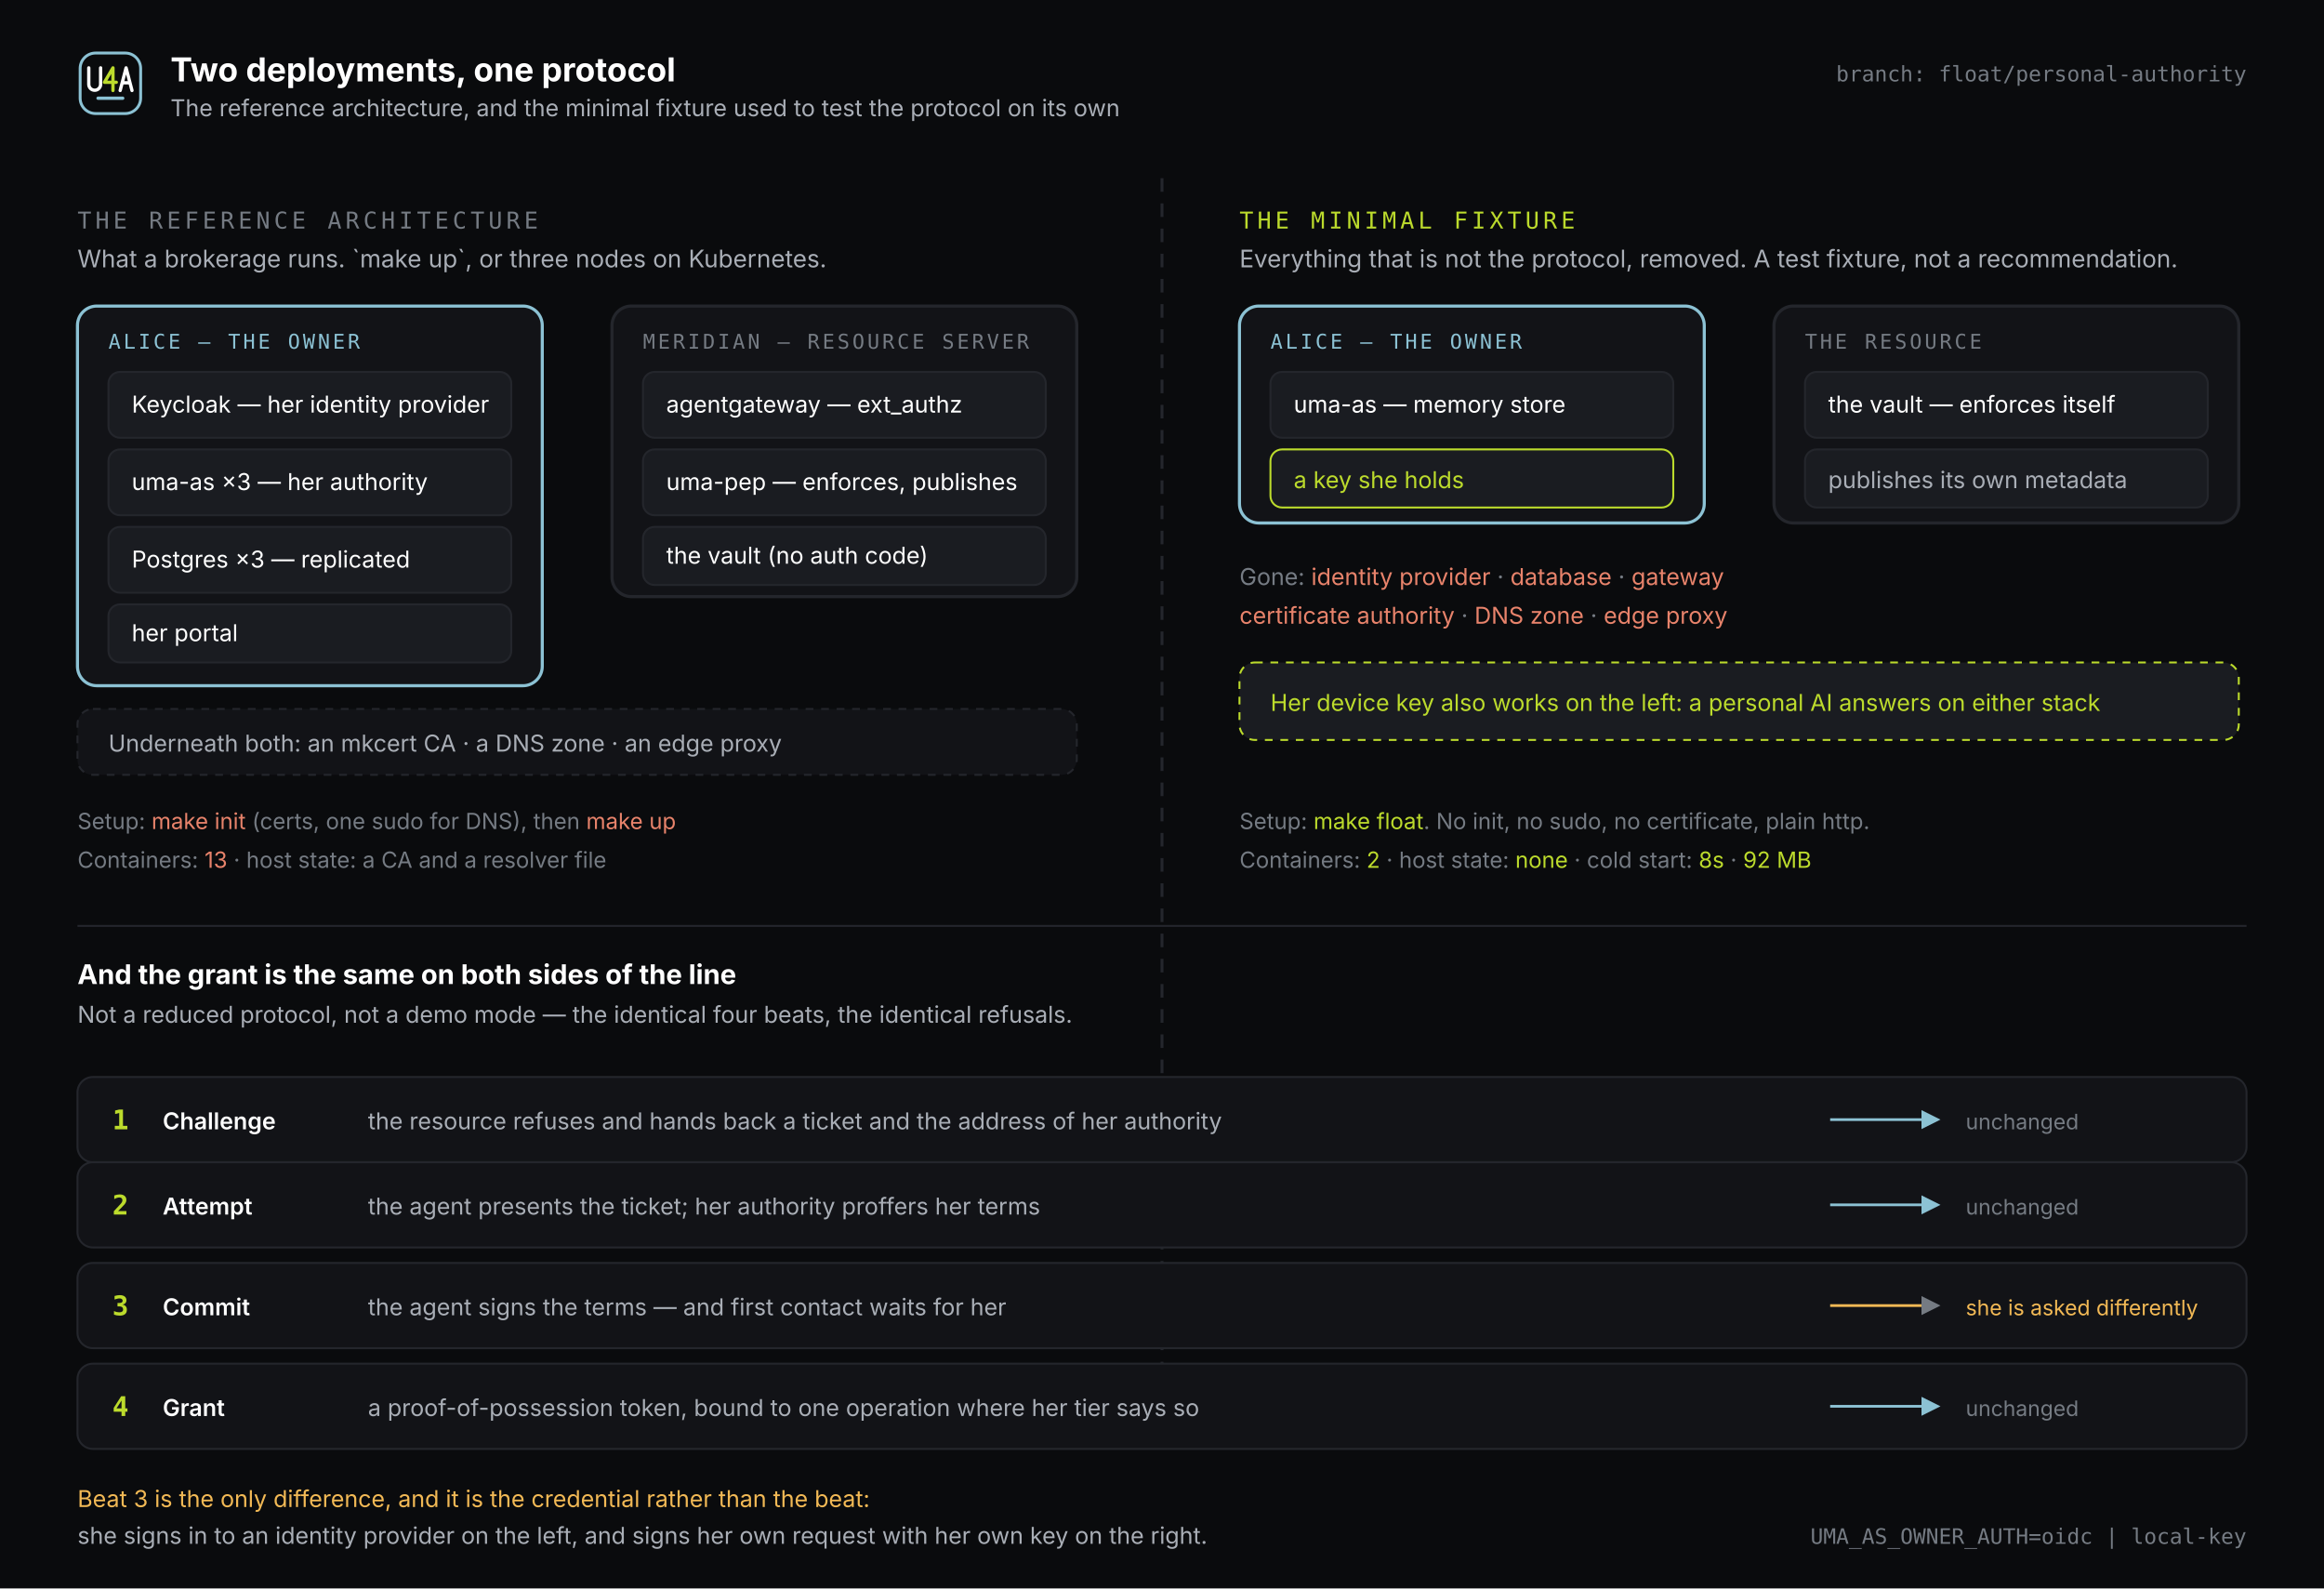
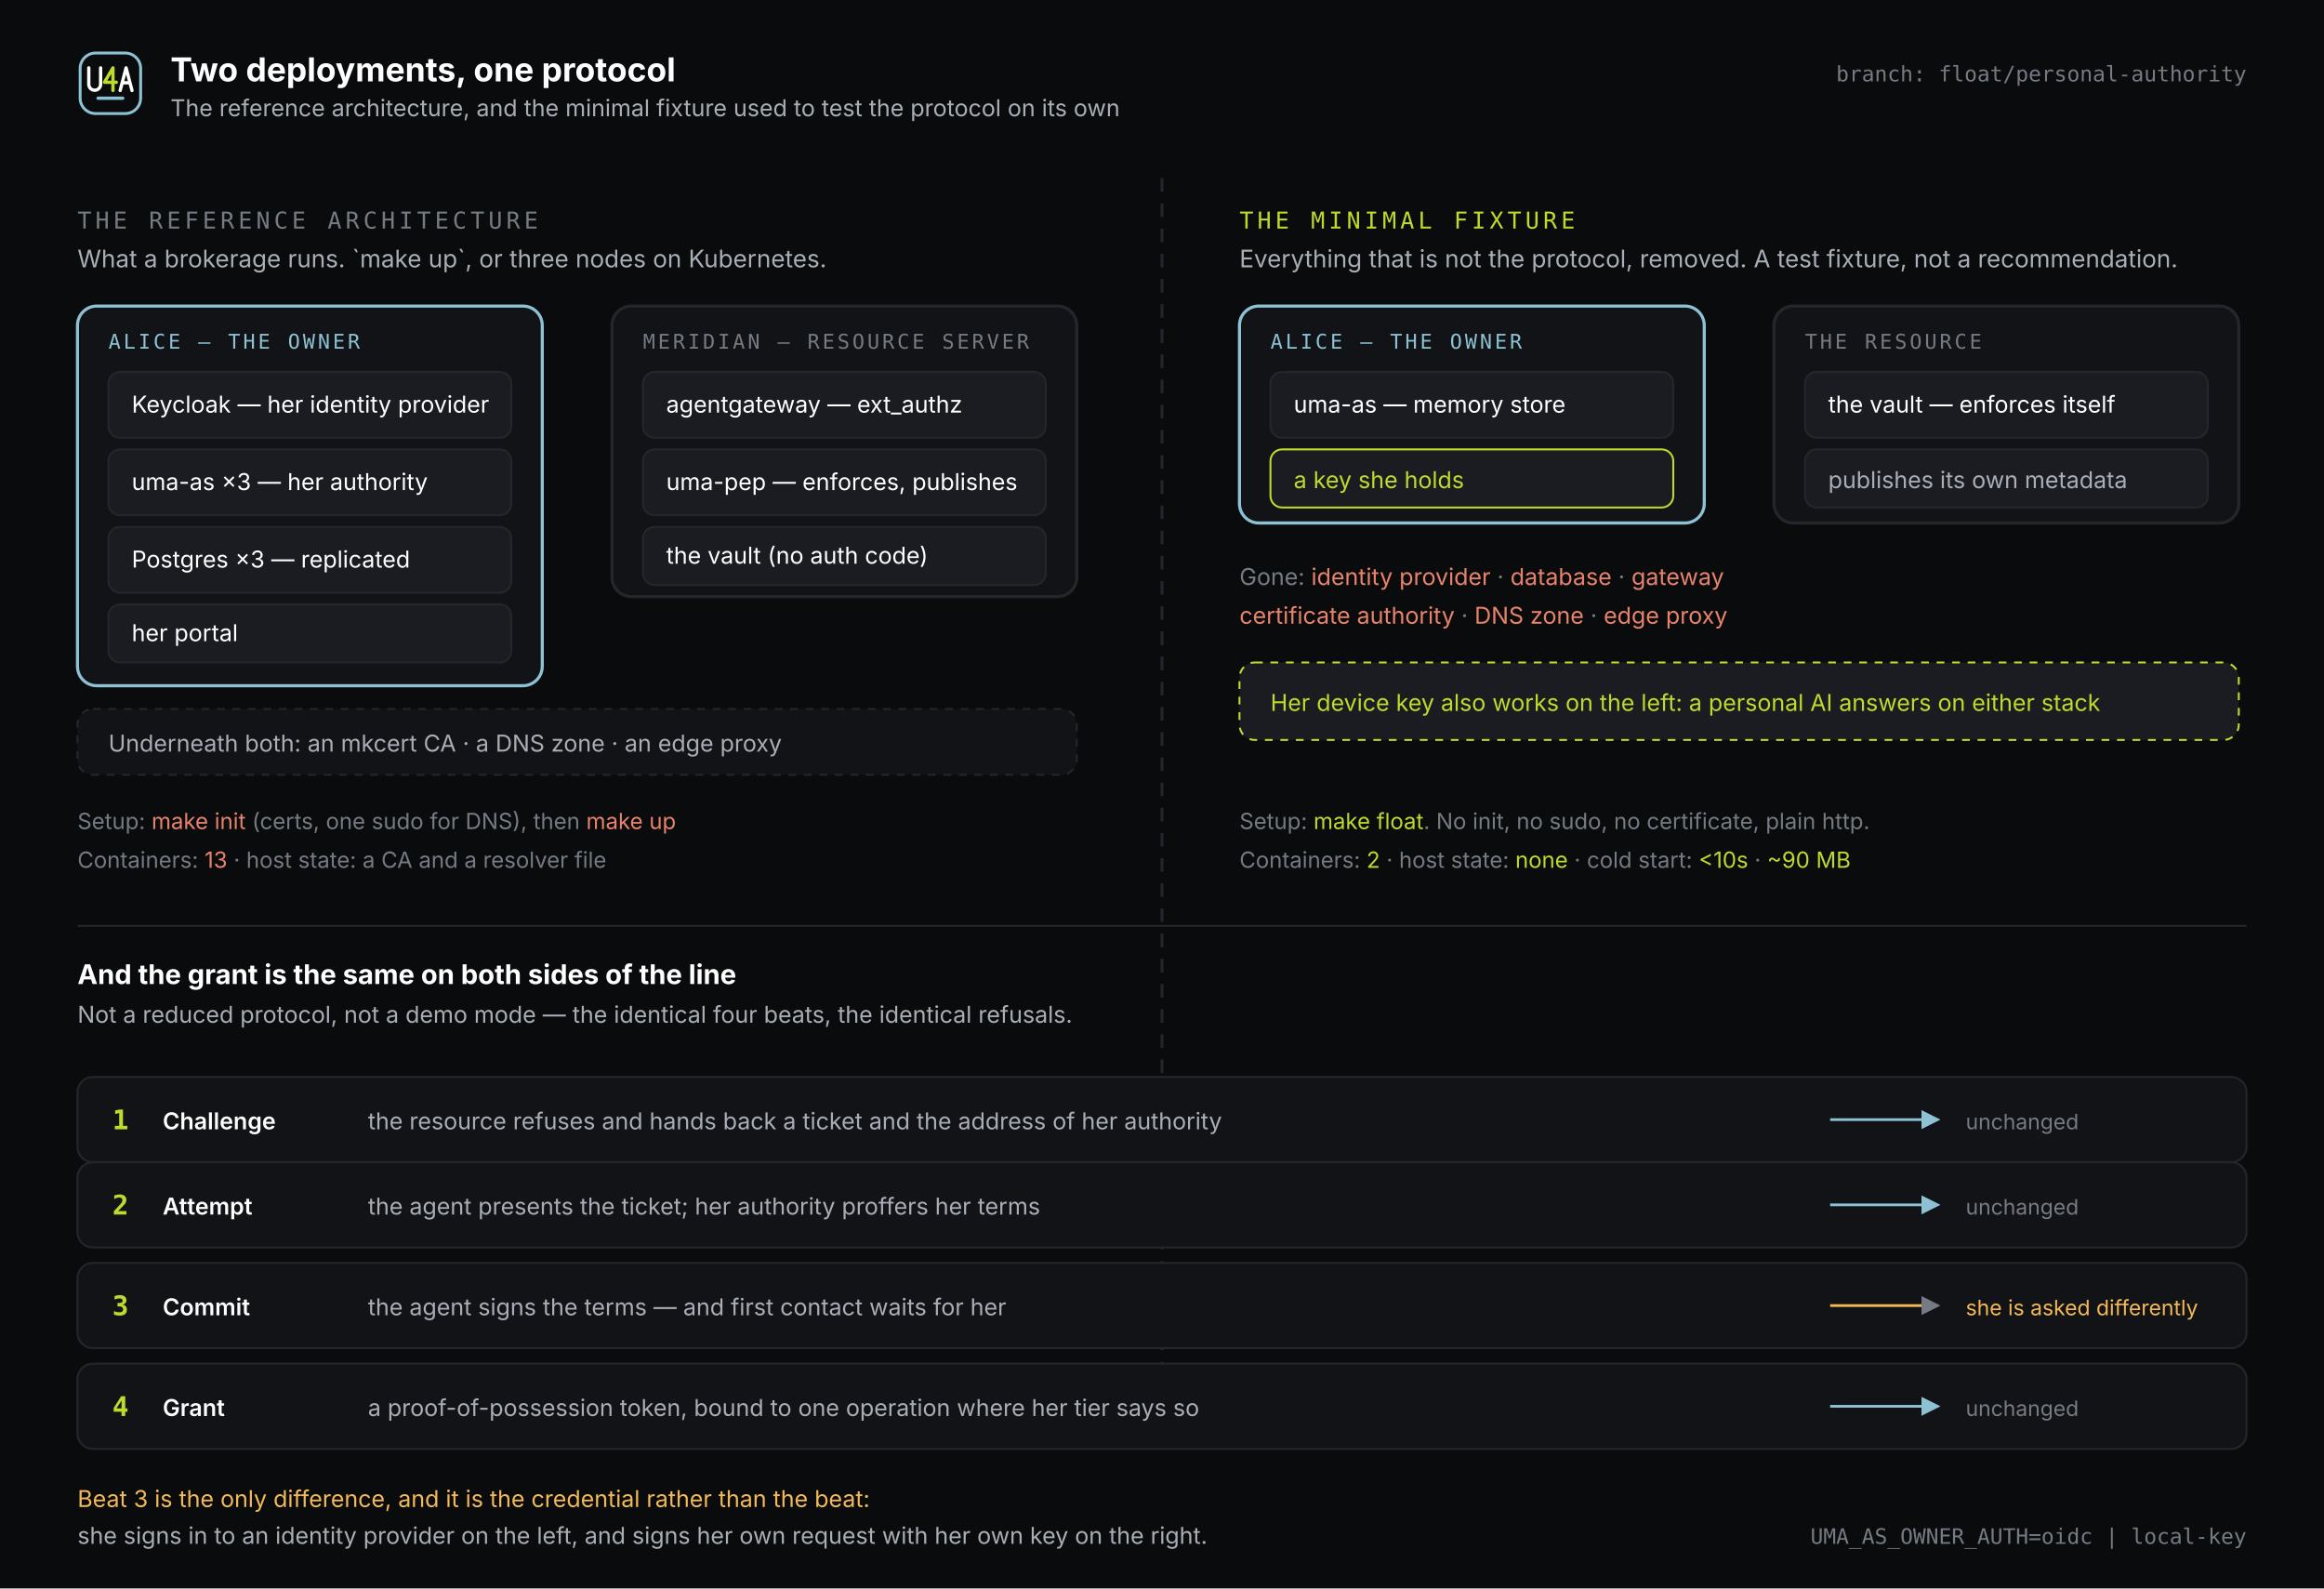
<svg xmlns="http://www.w3.org/2000/svg" viewBox="0 0 1200 820" font-family="system-ui, -apple-system, 'Segoe UI', sans-serif">
  <defs>
    <marker id="mA" viewBox="0 0 10 10" refX="8" refY="5" markerWidth="7" markerHeight="7" orient="auto-start-reverse">
      <path d="M0,0 L10,5 L0,10 z" fill="#8cc2d4" />
    </marker>
    <marker id="mG" viewBox="0 0 10 10" refX="8" refY="5" markerWidth="7" markerHeight="7" orient="auto-start-reverse">
      <path d="M0,0 L10,5 L0,10 z" fill="#bcdb2c" />
    </marker>
    <marker id="mD" viewBox="0 0 10 10" refX="8" refY="5" markerWidth="7" markerHeight="7" orient="auto-start-reverse">
      <path d="M0,0 L10,5 L0,10 z" fill="#757b83" />
    </marker>
  </defs>
  <rect width="1200" height="820" fill="#0a0b0d" />
  <g transform="translate(40 26) scale(0.53125)">
    <rect x="2.6" y="2.6" width="58.8" height="58.8" rx="15" fill="#0a0b0d" stroke="#8cc2d4" stroke-width="2.8" />
    <g fill="none" stroke-width="3.2" stroke-linecap="round" stroke-linejoin="round">
      <path d="M11 17 L11 33 A5.75 5.75 0 0 0 22.5 33 L22.5 17" stroke="#ffffff" />
      <path d="M34.5 17 L26.25 31 L37.75 31 M34.5 17 L34.5 39" stroke="#bcdb2c" />
      <path d="M41.5 39 L47.25 17 L53 39 M43.5 31.5 L51 31.5" stroke="#ffffff" />
    </g>
    <path d="M20 46.5 L44 46.5" fill="none" stroke="#8cc2d4" stroke-width="3.2" stroke-linecap="round" />
  </g>
  <text x="88" y="42" fill="#ffffff" font-size="17" font-weight="650">Two deployments, one protocol</text>
  <text x="88" y="60" fill="#a9aeb6" font-size="12">The reference architecture, and the minimal fixture used to test the protocol on its own</text>
  <text x="1160" y="42" text-anchor="end" fill="#757b83" font-size="11" font-family="ui-monospace, 'SF Mono', Menlo, monospace">branch: float/personal-authority</text>
  <line x1="600" y1="92" x2="600" y2="720" stroke="#24262c" stroke-width="1.5" stroke-dasharray="7 6" />
  <text x="40" y="118" fill="#757b83" font-size="12" font-family="ui-monospace, 'SF Mono', Menlo, monospace" letter-spacing="2">THE REFERENCE ARCHITECTURE</text>
  <text x="40" y="138" fill="#a9aeb6" font-size="12.5">What a brokerage runs. `make up`, or three nodes on Kubernetes.</text>
  <rect x="40" y="158" width="240" height="196" rx="10" fill="#121317" stroke="#8cc2d4" stroke-width="1.6" />
  <text x="56" y="180" fill="#8cc2d4" font-size="10.5" font-family="ui-monospace, 'SF Mono', Menlo, monospace" letter-spacing="1.4">ALICE — THE OWNER</text>
  <rect x="56" y="192" width="208" height="34" rx="6" fill="#1a1c21" stroke="#24262c" />
  <text x="68" y="213" fill="#ffffff" font-size="12">Keycloak — her identity provider</text>
  <rect x="56" y="232" width="208" height="34" rx="6" fill="#1a1c21" stroke="#24262c" />
  <text x="68" y="253" fill="#ffffff" font-size="12">uma-as ×3 — her authority</text>
  <rect x="56" y="272" width="208" height="34" rx="6" fill="#1a1c21" stroke="#24262c" />
  <text x="68" y="293" fill="#ffffff" font-size="12">Postgres ×3 — replicated</text>
  <rect x="56" y="312" width="208" height="30" rx="6" fill="#1a1c21" stroke="#24262c" />
  <text x="68" y="331" fill="#ffffff" font-size="12">her portal</text>
  <rect x="316" y="158" width="240" height="150" rx="10" fill="#121317" stroke="#24262c" stroke-width="1.6" />
  <text x="332" y="180" fill="#757b83" font-size="10.5" font-family="ui-monospace, 'SF Mono', Menlo, monospace" letter-spacing="1.4">MERIDIAN — RESOURCE SERVER</text>
  <rect x="332" y="192" width="208" height="34" rx="6" fill="#1a1c21" stroke="#24262c" />
  <text x="344" y="213" fill="#ffffff" font-size="12">agentgateway — ext_authz</text>
  <rect x="332" y="232" width="208" height="34" rx="6" fill="#1a1c21" stroke="#24262c" />
  <text x="344" y="253" fill="#ffffff" font-size="12">uma-pep — enforces, publishes</text>
  <rect x="332" y="272" width="208" height="30" rx="6" fill="#1a1c21" stroke="#24262c" />
  <text x="344" y="291" fill="#ffffff" font-size="12">the vault (no auth code)</text>
  <rect x="40" y="366" width="516" height="34" rx="8" fill="#121317" stroke="#24262c" stroke-dasharray="4 4" />
  <text x="56" y="388" fill="#a9aeb6" font-size="12">Underneath both: an mkcert CA · a DNS zone · an edge proxy</text>
  <text x="40" y="428" fill="#757b83" font-size="11.5">Setup: <tspan fill="#e8836b">make init</tspan> (certs, one sudo for DNS), then <tspan fill="#e8836b">make up</tspan>
  </text>
  <text x="40" y="448" fill="#757b83" font-size="11.5">Containers: <tspan fill="#e8836b">13</tspan>   ·   host state: a CA and a resolver file</text>
  <text x="640" y="118" fill="#bcdb2c" font-size="12" font-family="ui-monospace, 'SF Mono', Menlo, monospace" letter-spacing="2">THE MINIMAL FIXTURE</text>
  <text x="640" y="138" fill="#a9aeb6" font-size="12.5">Everything that is not the protocol, removed. A test fixture, not a recommendation.</text>
  <rect x="640" y="158" width="240" height="112" rx="10" fill="#121317" stroke="#8cc2d4" stroke-width="1.6" />
  <text x="656" y="180" fill="#8cc2d4" font-size="10.5" font-family="ui-monospace, 'SF Mono', Menlo, monospace" letter-spacing="1.4">ALICE — THE OWNER</text>
  <rect x="656" y="192" width="208" height="34" rx="6" fill="#1a1c21" stroke="#24262c" />
  <text x="668" y="213" fill="#ffffff" font-size="12">uma-as — memory store</text>
  <rect x="656" y="232" width="208" height="30" rx="6" fill="#1a1c21" stroke="#bcdb2c" />
  <text x="668" y="252" fill="#bcdb2c" font-size="12">a key she holds</text>
  <rect x="916" y="158" width="240" height="112" rx="10" fill="#121317" stroke="#24262c" stroke-width="1.6" />
  <text x="932" y="180" fill="#757b83" font-size="10.5" font-family="ui-monospace, 'SF Mono', Menlo, monospace" letter-spacing="1.4">THE RESOURCE</text>
  <rect x="932" y="192" width="208" height="34" rx="6" fill="#1a1c21" stroke="#24262c" />
  <text x="944" y="213" fill="#ffffff" font-size="12">the vault — enforces itself</text>
  <rect x="932" y="232" width="208" height="30" rx="6" fill="#1a1c21" stroke="#24262c" />
  <text x="944" y="252" fill="#a9aeb6" font-size="12">publishes its own metadata</text>
  <g font-size="12" fill="#757b83">
    <text x="640" y="302">Gone: <tspan fill="#e8836b">identity provider</tspan> · <tspan fill="#e8836b">database</tspan> · <tspan fill="#e8836b">gateway</tspan>
    </text>
    <text x="640" y="322">
      <tspan fill="#e8836b">certificate authority</tspan> · <tspan fill="#e8836b">DNS zone</tspan> · <tspan fill="#e8836b">edge proxy</tspan>
    </text>
  </g>
  <rect x="640" y="342" width="516" height="40" rx="8" fill="#1a1c21" stroke="#bcdb2c" stroke-dasharray="4 4" />
  <text x="656" y="367" fill="#bcdb2c" font-size="12">Her device key also works on the left: a personal AI answers on either stack</text>
  <text x="640" y="428" fill="#757b83" font-size="11.5">Setup: <tspan fill="#bcdb2c">make float</tspan>. No init, no sudo, no certificate, plain http.</text>
-   <text x="640" y="448" fill="#757b83" font-size="11.5">Containers: <tspan fill="#bcdb2c">2</tspan>   ·   host state: <tspan fill="#bcdb2c">none</tspan>   ·   cold start: <tspan fill="#bcdb2c">8s</tspan>   ·   <tspan fill="#bcdb2c">92 MB</tspan>
+   <text x="640" y="448" fill="#757b83" font-size="11.5">Containers: <tspan fill="#bcdb2c">2</tspan>   ·   host state: <tspan fill="#bcdb2c">none</tspan>   ·   cold start: <tspan fill="#bcdb2c">&lt;10s</tspan>   ·   <tspan fill="#bcdb2c">~90 MB</tspan>
  </text>
  <line x1="40" y1="478" x2="1160" y2="478" stroke="#24262c" />
  <text x="40" y="508" fill="#ffffff" font-size="14" font-weight="650">And the grant is the same on both sides of the line</text>
  <text x="40" y="528" fill="#a9aeb6" font-size="12">Not a reduced protocol, not a demo mode — the identical four beats, the identical refusals.</text>
  <g font-size="12">
    <g transform="translate(40 556)">
      <rect x="0" y="0" width="1120" height="44" rx="8" fill="#121317" stroke="#24262c" />
      <text x="18" y="27" fill="#bcdb2c" font-size="14" font-weight="700" font-family="ui-monospace, 'SF Mono', Menlo, monospace">1</text>
      <text x="44" y="27" fill="#ffffff" font-weight="600">Challenge</text>
      <text x="150" y="27" fill="#a9aeb6">the resource refuses and hands back a ticket and the address of her authority</text>
      <line x1="905" y1="22" x2="960" y2="22" stroke="#8cc2d4" stroke-width="1.4" marker-end="url(#mA)" />
      <text x="975" y="27" fill="#757b83" font-size="11">unchanged</text>
    </g>
    <g transform="translate(40 600)">
      <rect x="0" y="0" width="1120" height="44" rx="8" fill="#121317" stroke="#24262c" />
      <text x="18" y="27" fill="#bcdb2c" font-size="14" font-weight="700" font-family="ui-monospace, 'SF Mono', Menlo, monospace">2</text>
      <text x="44" y="27" fill="#ffffff" font-weight="600">Attempt</text>
      <text x="150" y="27" fill="#a9aeb6">the agent presents the ticket; her authority proffers her terms</text>
      <line x1="905" y1="22" x2="960" y2="22" stroke="#8cc2d4" stroke-width="1.4" marker-end="url(#mA)" />
      <text x="975" y="27" fill="#757b83" font-size="11">unchanged</text>
    </g>
    <g transform="translate(40 652)">
      <rect x="0" y="0" width="1120" height="44" rx="8" fill="#121317" stroke="#24262c" />
      <text x="18" y="27" fill="#bcdb2c" font-size="14" font-weight="700" font-family="ui-monospace, 'SF Mono', Menlo, monospace">3</text>
      <text x="44" y="27" fill="#ffffff" font-weight="600">Commit</text>
      <text x="150" y="27" fill="#a9aeb6">the agent signs the terms — and first contact waits for her</text>
      <line x1="905" y1="22" x2="960" y2="22" stroke="#f2b955" stroke-width="1.4" marker-end="url(#mD)" />
      <text x="975" y="27" fill="#f2b955" font-size="11">she is asked differently</text>
    </g>
    <g transform="translate(40 704)">
      <rect x="0" y="0" width="1120" height="44" rx="8" fill="#121317" stroke="#24262c" />
      <text x="18" y="27" fill="#bcdb2c" font-size="14" font-weight="700" font-family="ui-monospace, 'SF Mono', Menlo, monospace">4</text>
      <text x="44" y="27" fill="#ffffff" font-weight="600">Grant</text>
      <text x="150" y="27" fill="#a9aeb6">a proof-of-possession token, bound to one operation where her tier says so</text>
      <line x1="905" y1="22" x2="960" y2="22" stroke="#8cc2d4" stroke-width="1.4" marker-end="url(#mA)" />
      <text x="975" y="27" fill="#757b83" font-size="11">unchanged</text>
    </g>
  </g>
  <text x="40" y="778" fill="#f2b955" font-size="12">Beat 3 is the only difference, and it is the credential rather than the beat:</text>
  <text x="40" y="797" fill="#a9aeb6" font-size="12">she signs in to an identity provider on the left, and signs her own request with her own key on the right.</text>
  <text x="1160" y="797" text-anchor="end" fill="#757b83" font-size="11" font-family="ui-monospace, 'SF Mono', Menlo, monospace">UMA_AS_OWNER_AUTH=oidc | local-key</text>
</svg>
